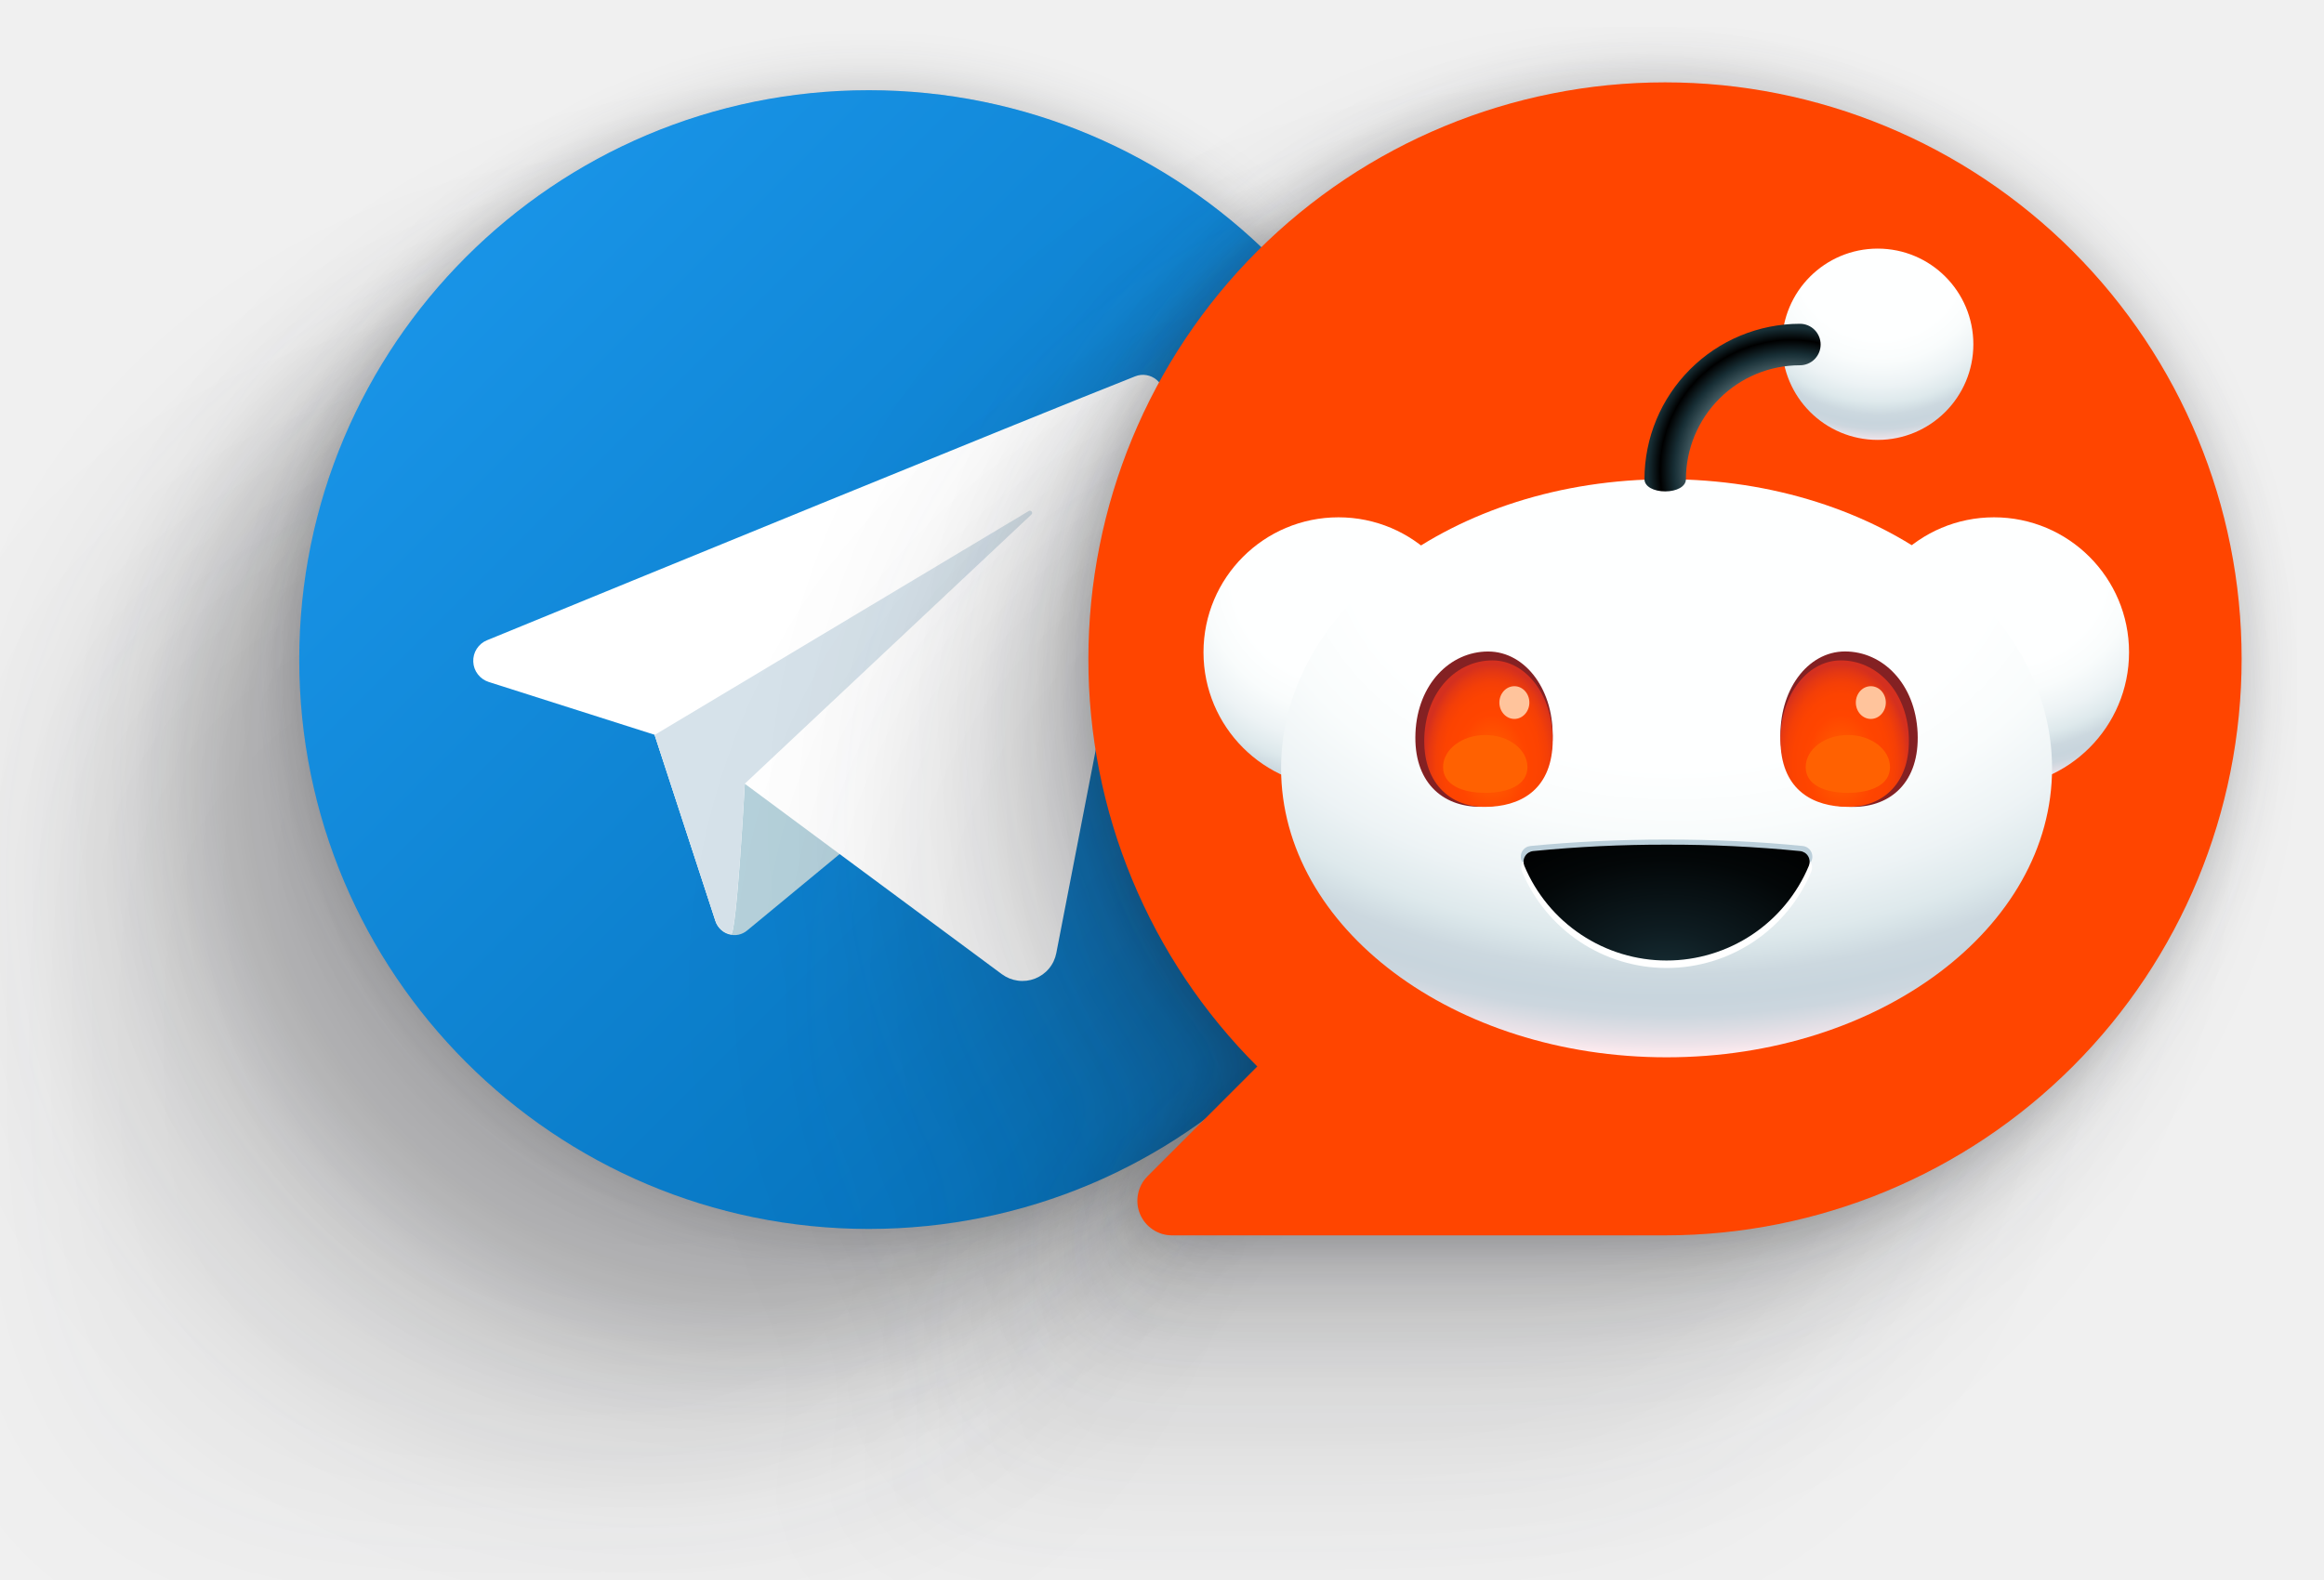
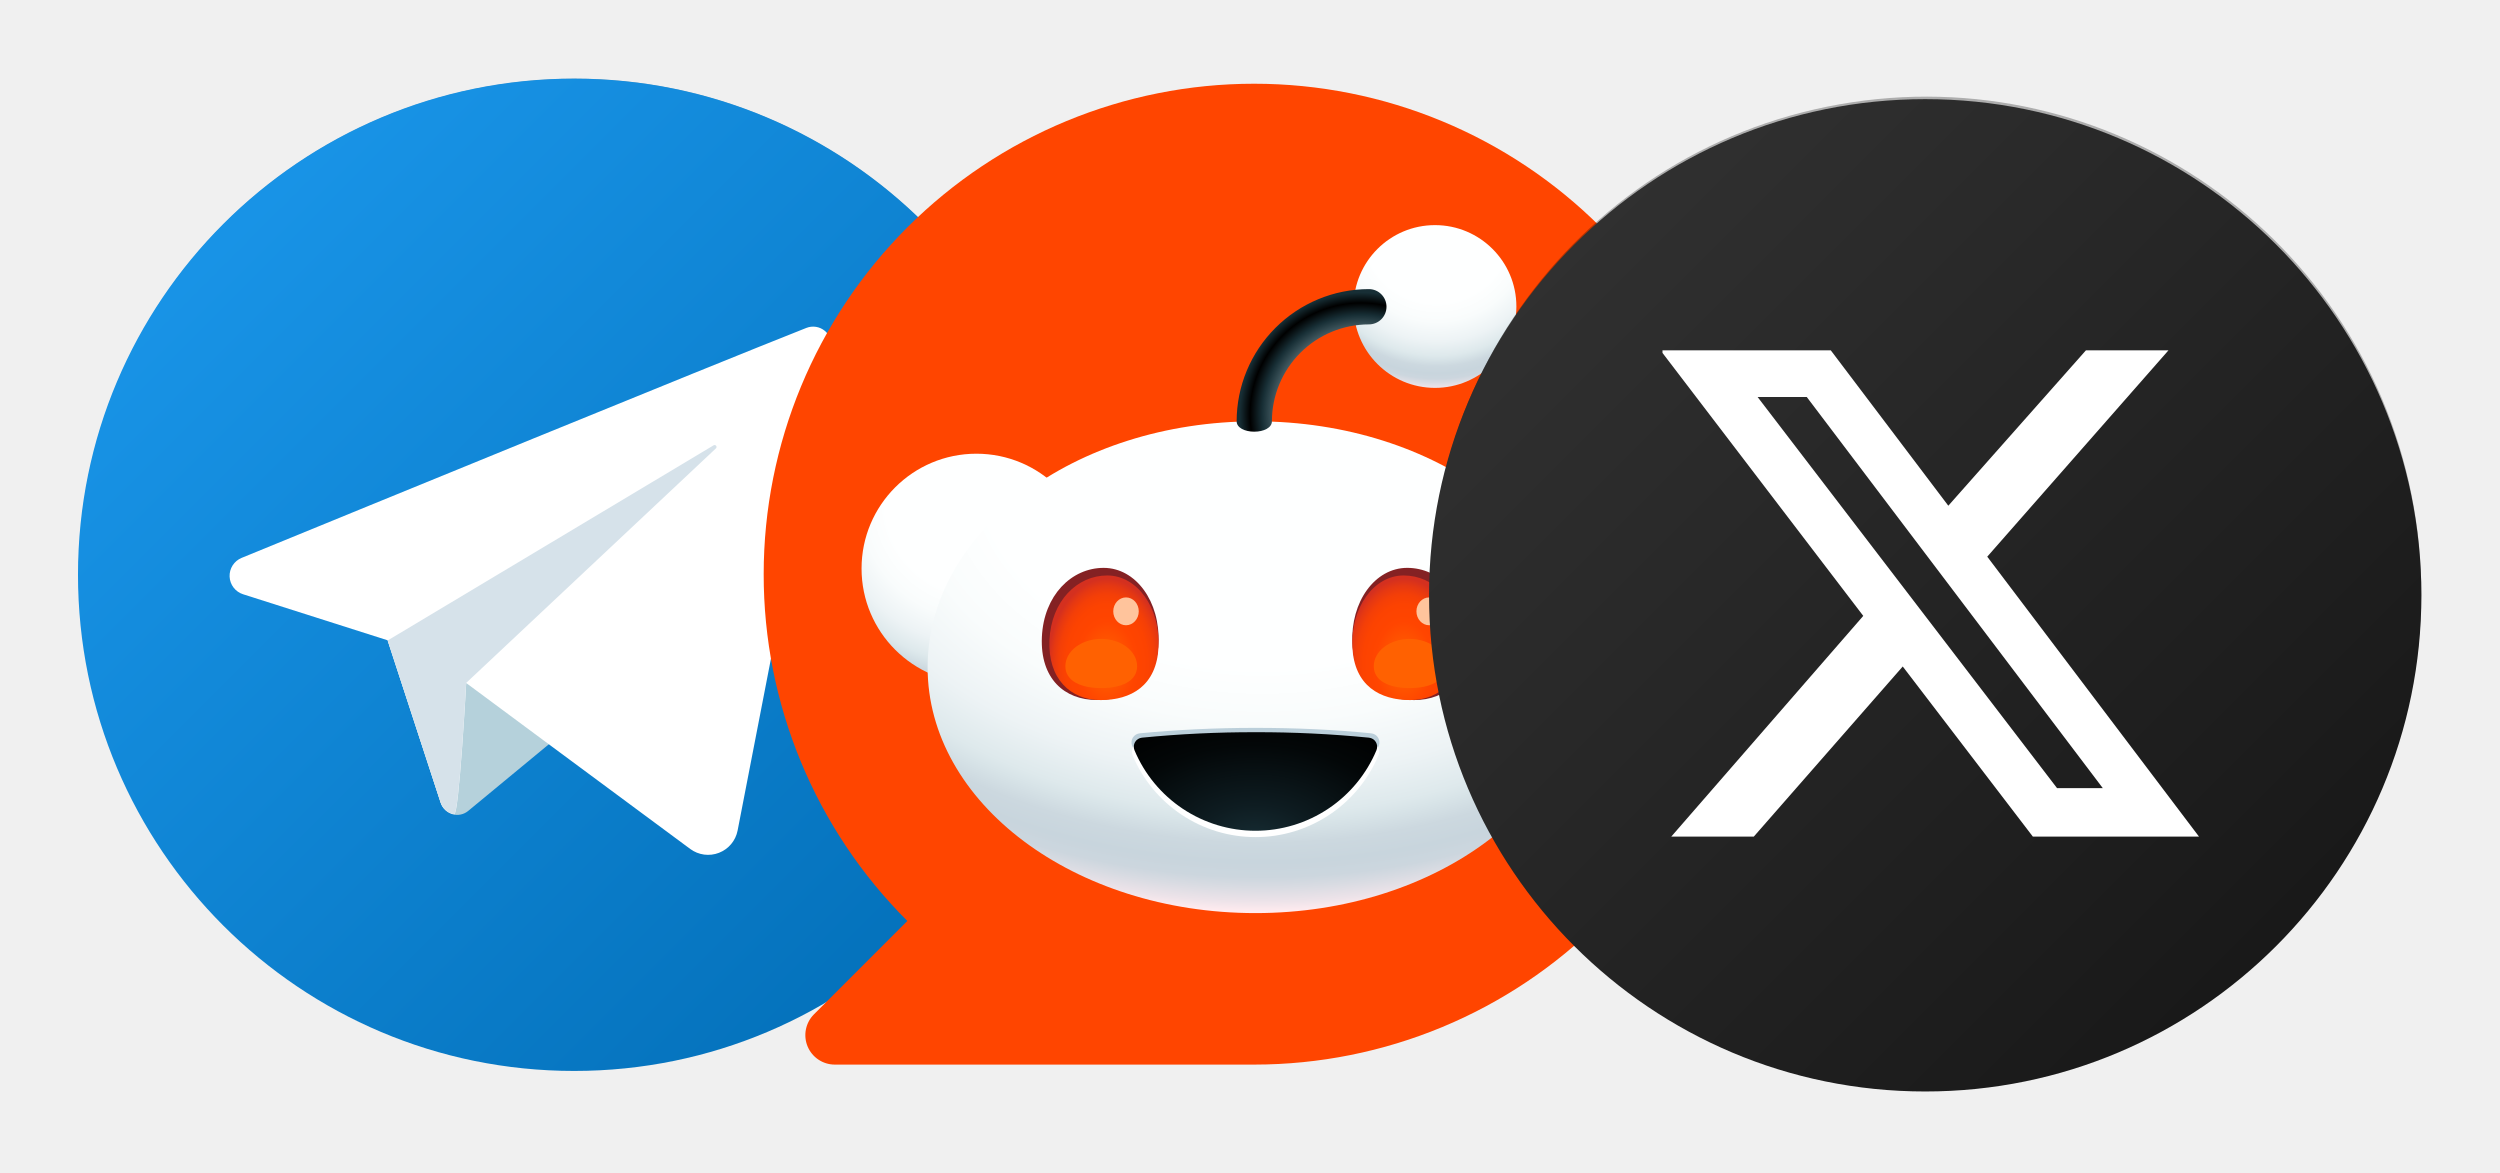
- <svg xmlns="http://www.w3.org/2000/svg" viewBox="4.681 0 42.319 28.776" fill="none">
+ <svg xmlns="http://www.w3.org/2000/svg" width="209" height="98" viewBox="0 0 209 98" fill="none">
+   <g clip-path="url(#clip0_7889_36005)">
+     <g style="mix-blend-mode:multiply">
+       <path d="M55.22 88.78C77.742 84.793 92.767 63.302 88.78 40.78C84.793 18.258 63.302 3.232 40.78 7.22C18.258 11.207 3.232 32.698 7.22 55.22C11.207 77.742 32.698 92.767 55.22 88.78Z" fill="#B8B8B8" />
+     </g>
+     <path d="M48 89.531C70.909 89.531 89.48 70.96 89.48 48.051C89.48 25.142 70.909 6.571 48 6.571C25.091 6.571 6.52 25.142 6.52 48.051C6.52 70.96 25.091 89.531 48 89.531Z" fill="url(#paint0_linear_7889_36005)" />
+     <path d="M32.405 53.545L36.848 67.133C36.921 67.356 37.048 67.558 37.217 67.721C37.386 67.884 37.592 68.003 37.817 68.068C38.043 68.134 38.281 68.143 38.511 68.095C38.741 68.048 38.956 67.945 39.137 67.796L52.395 56.841C52.395 56.841 38.298 51.348 38.298 51.641C38.298 51.934 32.405 53.545 32.405 53.545Z" fill="#B5D1DB" />
+     <path d="M67.411 27.414C58.745 30.842 30.787 42.301 20.195 46.641C19.888 46.768 19.627 46.986 19.448 47.266C19.269 47.546 19.181 47.874 19.195 48.206C19.209 48.538 19.325 48.858 19.526 49.121C19.728 49.385 20.007 49.581 20.323 49.681L32.409 53.53L36.837 67.081C36.919 67.333 37.067 67.557 37.266 67.731C37.466 67.906 37.708 68.022 37.969 68.07C38.375 68.147 38.976 57.101 38.976 57.101C38.976 57.101 51.681 66.524 57.705 70.974C58.046 71.226 58.446 71.388 58.866 71.444C59.287 71.5 59.715 71.448 60.11 71.294C60.505 71.14 60.855 70.889 61.127 70.563C61.398 70.238 61.583 69.849 61.664 69.432L69.48 29.146C69.535 28.875 69.516 28.594 69.424 28.333C69.333 28.072 69.173 27.841 68.961 27.664C68.749 27.486 68.493 27.369 68.22 27.325C67.947 27.281 67.668 27.312 67.411 27.414Z" fill="white" />
+     <path d="M37.965 68.061C38.371 68.138 38.972 57.093 38.972 57.093L59.847 37.488C59.878 37.461 59.898 37.423 59.902 37.383C59.906 37.342 59.895 37.301 59.87 37.269C59.846 37.236 59.809 37.214 59.769 37.207C59.729 37.2 59.688 37.209 59.653 37.231L32.405 53.544L36.833 67.095C36.918 67.342 37.068 67.562 37.267 67.732C37.466 67.903 37.707 68.016 37.965 68.061Z" fill="#D6E2EA" />
+   </g>
+   <path d="M104.844 7C93.97 7 83.541 11.32 75.852 19.009C68.163 26.698 63.844 37.126 63.844 48C63.838 53.385 64.896 58.718 66.957 63.693C69.017 68.668 72.041 73.187 75.853 76.991L68.041 84.803C67.699 85.147 67.467 85.586 67.373 86.062C67.279 86.539 67.329 87.032 67.515 87.481C67.701 87.93 68.015 88.313 68.419 88.583C68.822 88.854 69.297 88.999 69.782 89H104.87C115.74 88.993 126.161 84.67 133.844 76.982C141.528 69.294 145.844 58.869 145.844 48C145.844 37.126 141.524 26.698 133.835 19.009C126.146 11.32 115.718 7 104.844 7Z" fill="#FF4500" />
+   <g clip-path="url(#clip1_7889_36005)">
+     <path d="M128.238 37.93C133.54 37.93 137.839 42.228 137.839 47.531C137.839 52.833 133.54 57.131 128.238 57.131C122.936 57.131 118.638 52.833 118.638 47.531C118.638 42.228 122.936 37.93 128.238 37.93Z" fill="url(#paint1_radial_7889_36005)" />
+     <path d="M81.627 37.93C86.929 37.93 91.227 42.228 91.227 47.531C91.227 52.833 86.929 57.131 81.627 57.131C76.325 57.131 72.026 52.833 72.026 47.531C72.026 42.228 76.325 37.93 81.627 37.93Z" fill="url(#paint2_radial_7889_36005)" />
+     <path d="M104.956 35.223C120.093 35.223 132.365 44.426 132.365 55.779C132.365 67.132 120.093 76.335 104.956 76.335C89.819 76.335 77.548 67.132 77.548 55.779C77.548 44.426 89.819 35.223 104.956 35.223Z" fill="url(#paint3_radial_7889_36005)" />
+     <path d="M96.846 53.78C96.694 57.262 94.381 58.52 91.689 58.52C88.996 58.52 86.948 56.743 87.101 53.26C87.253 49.778 89.572 47.474 92.264 47.474C94.956 47.474 97.013 50.297 96.846 53.78Z" fill="#842123" />
+     <path d="M122.805 53.26C122.957 56.743 120.914 58.526 118.223 58.526C115.533 58.526 113.221 57.262 113.06 53.78C112.898 50.297 114.951 47.473 117.641 47.473C120.332 47.473 122.643 49.776 122.805 53.259V53.26Z" fill="#842123" />
+     <path d="M96.854 54.084C96.702 57.344 94.541 58.526 92.023 58.526C89.504 58.526 87.584 56.755 87.735 53.501C87.886 50.247 90.048 48.109 92.566 48.109C95.085 48.109 97.005 50.829 96.854 54.089V54.084Z" fill="url(#paint4_radial_7889_36005)" />
+     <path d="M113.058 54.084C113.21 57.344 115.371 58.526 117.89 58.526C120.408 58.526 122.328 56.755 122.177 53.501C122.027 50.247 119.865 48.109 117.346 48.109C114.827 48.109 112.907 50.829 113.058 54.089V54.084Z" fill="url(#paint5_radial_7889_36005)" />
+     <path d="M94.134 49.944C94.723 49.944 95.2 50.465 95.2 51.107C95.2 51.75 94.723 52.271 94.134 52.271C93.546 52.271 93.068 51.75 93.068 51.107C93.068 50.465 93.546 49.944 94.134 49.944Z" fill="#FFC49C" />
+     <path d="M119.479 49.944C120.068 49.944 120.545 50.465 120.545 51.107C120.545 51.75 120.068 52.271 119.479 52.271C118.89 52.271 118.413 51.75 118.413 51.107C118.413 50.465 118.89 49.944 119.479 49.944Z" fill="#FFC49C" />
+     <path d="M104.956 60.849C101.557 60.849 98.3 61.014 95.289 61.306C95.17 61.316 95.055 61.354 94.954 61.417C94.852 61.48 94.767 61.565 94.704 61.667C94.642 61.768 94.604 61.883 94.594 62.002C94.585 62.121 94.603 62.24 94.647 62.351C95.527 64.353 96.969 66.055 98.8 67.251C100.631 68.446 102.77 69.083 104.956 69.083C107.142 69.083 109.282 68.446 111.112 67.251C112.943 66.055 114.386 64.353 115.265 62.351C115.31 62.24 115.328 62.121 115.318 62.002C115.308 61.883 115.27 61.768 115.208 61.667C115.146 61.565 115.06 61.48 114.959 61.417C114.857 61.354 114.742 61.316 114.624 61.306C111.612 61.002 108.355 60.849 104.956 60.849Z" fill="#BBCFDA" />
+     <path d="M104.956 61.605C101.739 61.6 98.524 61.757 95.323 62.075C95.203 62.087 95.087 62.126 94.984 62.191C94.882 62.255 94.796 62.343 94.734 62.447C94.672 62.55 94.635 62.667 94.626 62.788C94.617 62.908 94.637 63.029 94.684 63.141C95.531 65.168 96.96 66.898 98.788 68.115C100.617 69.333 102.765 69.982 104.962 69.982C107.159 69.982 109.306 69.333 111.135 68.115C112.964 66.898 114.392 65.168 115.24 63.141C115.286 63.029 115.306 62.908 115.297 62.788C115.288 62.667 115.251 62.551 115.188 62.447C115.126 62.343 115.041 62.256 114.939 62.191C114.836 62.127 114.721 62.087 114.6 62.075C111.398 61.757 108.181 61.6 104.963 61.605H104.956Z" fill="white" />
+     <path d="M104.956 61.212C101.788 61.206 98.622 61.358 95.469 61.669C95.352 61.681 95.238 61.72 95.138 61.783C95.038 61.846 94.954 61.932 94.893 62.034C94.832 62.135 94.796 62.249 94.787 62.367C94.777 62.485 94.796 62.604 94.84 62.713C95.674 64.709 97.079 66.414 98.879 67.613C100.679 68.812 102.794 69.452 104.957 69.452C107.12 69.452 109.235 68.812 111.035 67.613C112.835 66.414 114.24 64.709 115.074 62.713C115.118 62.604 115.137 62.485 115.128 62.367C115.119 62.249 115.082 62.135 115.021 62.034C114.96 61.932 114.876 61.846 114.776 61.783C114.676 61.72 114.563 61.681 114.445 61.669C111.292 61.358 108.125 61.205 104.957 61.212H104.956Z" fill="url(#paint6_radial_7889_36005)" />
+     <path d="M119.966 18.82C123.724 18.82 126.77 21.866 126.77 25.624C126.77 29.381 123.724 32.427 119.966 32.427C116.209 32.427 113.163 29.381 113.163 25.624C113.163 21.866 116.209 18.82 119.966 18.82Z" fill="url(#paint7_radial_7889_36005)" />
+     <path d="M104.858 36.089C104.044 36.089 103.383 35.748 103.383 35.223C103.386 32.292 104.552 29.483 106.624 27.41C108.696 25.338 111.505 24.173 114.436 24.169C114.827 24.169 115.203 24.325 115.479 24.602C115.756 24.878 115.911 25.254 115.911 25.645C115.911 26.036 115.756 26.412 115.479 26.688C115.203 26.965 114.827 27.12 114.436 27.12C112.288 27.123 110.228 27.977 108.709 29.496C107.19 31.015 106.335 33.075 106.332 35.223C106.332 35.748 105.671 36.089 104.857 36.089H104.858Z" fill="url(#paint8_radial_7889_36005)" />
+     <path d="M95.063 55.697C95.063 56.958 93.721 57.524 92.065 57.524C90.408 57.524 89.066 56.958 89.066 55.697C89.066 54.436 90.408 53.413 92.065 53.413C93.721 53.413 95.063 54.436 95.063 55.697Z" fill="#FF6101" />
+     <path d="M120.844 55.697C120.844 56.958 119.503 57.524 117.846 57.524C116.189 57.524 114.848 56.958 114.848 55.697C114.848 54.436 116.189 53.413 117.846 53.413C119.503 53.413 120.844 54.436 120.844 55.697Z" fill="#FF6101" />
+   </g>
+   <g style="mix-blend-mode:multiply">
+     <path d="M168.22 90.28C190.742 86.292 205.768 64.802 201.78 42.28C197.793 19.758 176.302 4.732 153.78 8.72C131.258 12.707 116.232 34.197 120.22 56.72C124.207 79.242 145.698 94.267 168.22 90.28Z" fill="#B8B8B8" />
+   </g>
+   <path d="M160.948 91.248C183.857 91.248 202.428 72.677 202.428 49.768C202.428 26.859 183.857 8.288 160.948 8.288C138.039 8.288 119.468 26.859 119.468 49.768C119.468 72.677 138.039 91.248 160.948 91.248Z" fill="url(#paint9_linear_7889_36005)" />
+   <g clip-path="url(#clip2_7889_36005)">
+     <path d="M174.384 29.288L181.284 29.288L166.134 46.538L183.834 69.938L169.944 69.938L159.069 55.718L146.619 69.938L139.719 69.938L155.769 51.488L138.819 29.288L153.054 29.288L162.879 42.278L174.384 29.288ZM171.969 65.888L175.794 65.888L151.044 33.188L146.934 33.188L171.969 65.888Z" fill="white" />
+   </g>
  <defs>
-     <filter id="filter0_dddd_7186_22690" x="0.13" y="0.643" width="31.74" height="32.74" filterUnits="userSpaceOnUse" color-interpolation-filters="sRGB">
-       <feFlood flood-opacity="0" result="BackgroundImageFix" />
-       <feColorMatrix in="SourceAlpha" type="matrix" values="0 0 0 0 0 0 0 0 0 0 0 0 0 0 0 0 0 0 127 0" result="hardAlpha" />
-       <feOffset />
-       <feGaussianBlur stdDeviation="0.5" />
-       <feColorMatrix type="matrix" values="0 0 0 0 0.102 0 0 0 0 0.106 0 0 0 0 0.125 0 0 0 0.24 0" />
-       <feBlend mode="normal" in2="BackgroundImageFix" result="effect1_dropShadow_7186_22690" />
-       <feColorMatrix in="SourceAlpha" type="matrix" values="0 0 0 0 0 0 0 0 0 0 0 0 0 0 0 0 0 0 127 0" result="hardAlpha" />
-       <feOffset dx="-2" dy="2" />
-       <feGaussianBlur stdDeviation="1" />
-       <feColorMatrix type="matrix" values="0 0 0 0 0.102 0 0 0 0 0.106 0 0 0 0 0.125 0 0 0 0.2 0" />
-       <feBlend mode="normal" in2="effect1_dropShadow_7186_22690" result="effect2_dropShadow_7186_22690" />
-       <feColorMatrix in="SourceAlpha" type="matrix" values="0 0 0 0 0 0 0 0 0 0 0 0 0 0 0 0 0 0 127 0" result="hardAlpha" />
-       <feOffset dx="-4" dy="4" />
-       <feGaussianBlur stdDeviation="1.5" />
-       <feColorMatrix type="matrix" values="0 0 0 0 0.102 0 0 0 0 0.106 0 0 0 0 0.125 0 0 0 0.12 0" />
-       <feBlend mode="normal" in2="effect2_dropShadow_7186_22690" result="effect3_dropShadow_7186_22690" />
-       <feColorMatrix in="SourceAlpha" type="matrix" values="0 0 0 0 0 0 0 0 0 0 0 0 0 0 0 0 0 0 127 0" result="hardAlpha" />
-       <feOffset dx="-6" dy="7" />
-       <feGaussianBlur stdDeviation="2" />
-       <feColorMatrix type="matrix" values="0 0 0 0 0.102 0 0 0 0 0.106 0 0 0 0 0.125 0 0 0 0.04 0" />
-       <feBlend mode="normal" in2="effect3_dropShadow_7186_22690" result="effect4_dropShadow_7186_22690" />
-       <feBlend mode="normal" in="SourceGraphic" in2="effect4_dropShadow_7186_22690" result="shape" />
-     </filter>
-     <linearGradient id="paint0_linear_7186_22690" x1="31" y1="22.282" x2="10" y2="1.282" gradientUnits="userSpaceOnUse">
+     <linearGradient id="paint0_linear_7889_36005" x1="90" y1="89.128" x2="6" y2="5.128" gradientUnits="userSpaceOnUse">
      <stop stop-color="#006BB3" />
      <stop offset="1" stop-color="#1D9BF0" />
    </linearGradient>
-     <filter id="filter1_dddd_7186_22690" x="16.5" y="0.5" width="30" height="31" filterUnits="userSpaceOnUse" color-interpolation-filters="sRGB">
-       <feFlood flood-opacity="0" result="BackgroundImageFix" />
-       <feColorMatrix in="SourceAlpha" type="matrix" values="0 0 0 0 0 0 0 0 0 0 0 0 0 0 0 0 0 0 127 0" result="hardAlpha" />
-       <feOffset />
-       <feGaussianBlur stdDeviation="0.5" />
-       <feColorMatrix type="matrix" values="0 0 0 0 0.102 0 0 0 0 0.106 0 0 0 0 0.125 0 0 0 0.24 0" />
-       <feBlend mode="normal" in2="BackgroundImageFix" result="effect1_dropShadow_7186_22690" />
-       <feColorMatrix in="SourceAlpha" type="matrix" values="0 0 0 0 0 0 0 0 0 0 0 0 0 0 0 0 0 0 127 0" result="hardAlpha" />
-       <feOffset dx="-1" dy="1" />
-       <feGaussianBlur stdDeviation="1" />
-       <feColorMatrix type="matrix" values="0 0 0 0 0.102 0 0 0 0 0.106 0 0 0 0 0.125 0 0 0 0.2 0" />
-       <feBlend mode="normal" in2="effect1_dropShadow_7186_22690" result="effect2_dropShadow_7186_22690" />
-       <feColorMatrix in="SourceAlpha" type="matrix" values="0 0 0 0 0 0 0 0 0 0 0 0 0 0 0 0 0 0 127 0" result="hardAlpha" />
-       <feOffset dx="-3" dy="3" />
-       <feGaussianBlur stdDeviation="1.5" />
-       <feColorMatrix type="matrix" values="0 0 0 0 0.102 0 0 0 0 0.106 0 0 0 0 0.125 0 0 0 0.12 0" />
-       <feBlend mode="normal" in2="effect2_dropShadow_7186_22690" result="effect3_dropShadow_7186_22690" />
-       <feColorMatrix in="SourceAlpha" type="matrix" values="0 0 0 0 0 0 0 0 0 0 0 0 0 0 0 0 0 0 127 0" result="hardAlpha" />
-       <feOffset dx="-5" dy="6" />
-       <feGaussianBlur stdDeviation="1.5" />
-       <feColorMatrix type="matrix" values="0 0 0 0 0.102 0 0 0 0 0.106 0 0 0 0 0.125 0 0 0 0.04 0" />
-       <feBlend mode="normal" in2="effect3_dropShadow_7186_22690" result="effect4_dropShadow_7186_22690" />
-       <feBlend mode="normal" in="SourceGraphic" in2="effect4_dropShadow_7186_22690" result="shape" />
-     </filter>
-     <clipPath id="clip0_7186_22690">
-       <rect width="16.854" height="14.729" fill="white" transform="matrix(1 0 0 -1 26.5955 19.2568)" />
-     </clipPath>
-     <radialGradient id="paint1_radial_7186_22690" cx="0" cy="0" r="1" gradientUnits="userSpaceOnUse" gradientTransform="translate(41.043 10.4164) scale(4.97 4.3239)">
+     <radialGradient id="paint1_radial_7889_36005" cx="0" cy="0" r="1" gradientUnits="userSpaceOnUse" gradientTransform="translate(128.441 41.8149) scale(19.4066 16.8838)">
      <stop stop-color="#FEFFFF" />
      <stop offset="0.4" stop-color="#FEFFFF" />
      <stop offset="0.51" stop-color="#F9FCFC" />
      <stop offset="0.62" stop-color="#EDF3F5" />
      <stop offset="0.7" stop-color="#DEE9EC" />
      <stop offset="0.72" stop-color="#D8E4E8" />
      <stop offset="0.76" stop-color="#CCD8DF" />
      <stop offset="0.8" stop-color="#C8D5DD" />
      <stop offset="0.83" stop-color="#CCD6DE" />
      <stop offset="0.85" stop-color="#D8DBE2" />
      <stop offset="0.88" stop-color="#EDE3E9" />
      <stop offset="0.9" stop-color="#FFEBEF" />
    </radialGradient>
-     <radialGradient id="paint2_radial_7186_22690" cx="0" cy="0" r="1" gradientUnits="userSpaceOnUse" gradientTransform="translate(29.106 10.4389) scale(4.96999)">
+     <radialGradient id="paint2_radial_7889_36005" cx="0" cy="0" r="1" gradientUnits="userSpaceOnUse" gradientTransform="translate(81.8294 41.9027) scale(19.4066 19.4066)">
      <stop stop-color="#FEFFFF" />
      <stop offset="0.4" stop-color="#FEFFFF" />
      <stop offset="0.51" stop-color="#F9FCFC" />
      <stop offset="0.62" stop-color="#EDF3F5" />
      <stop offset="0.7" stop-color="#DEE9EC" />
      <stop offset="0.72" stop-color="#D8E4E8" />
      <stop offset="0.76" stop-color="#CCD8DF" />
      <stop offset="0.8" stop-color="#C8D5DD" />
      <stop offset="0.83" stop-color="#CCD6DE" />
      <stop offset="0.85" stop-color="#D8DBE2" />
      <stop offset="0.88" stop-color="#EDE3E9" />
      <stop offset="0.9" stop-color="#FFEBEF" />
    </radialGradient>
-     <radialGradient id="paint3_radial_7186_22690" cx="0" cy="0" r="1" gradientUnits="userSpaceOnUse" gradientTransform="translate(35.18 9.78819) scale(14.9915 10.494)">
+     <radialGradient id="paint3_radial_7889_36005" cx="0" cy="0" r="1" gradientUnits="userSpaceOnUse" gradientTransform="translate(105.547 39.3624) scale(58.5382 40.9767)">
      <stop stop-color="#FEFFFF" />
      <stop offset="0.4" stop-color="#FEFFFF" />
      <stop offset="0.51" stop-color="#F9FCFC" />
      <stop offset="0.62" stop-color="#EDF3F5" />
      <stop offset="0.7" stop-color="#DEE9EC" />
      <stop offset="0.72" stop-color="#D8E4E8" />
      <stop offset="0.76" stop-color="#CCD8DF" />
      <stop offset="0.8" stop-color="#C8D5DD" />
      <stop offset="0.83" stop-color="#CCD6DE" />
      <stop offset="0.85" stop-color="#D8DBE2" />
      <stop offset="0.88" stop-color="#EDE3E9" />
      <stop offset="0.9" stop-color="#FFEBEF" />
    </radialGradient>
-     <radialGradient id="paint4_radial_7186_22690" cx="0" cy="0" r="1" gradientUnits="userSpaceOnUse" gradientTransform="translate(31.8483 13.9277) scale(1.25254 1.82871)">
+     <radialGradient id="paint4_radial_7889_36005" cx="0" cy="0" r="1" gradientUnits="userSpaceOnUse" gradientTransform="translate(92.5374 55.5265) scale(4.89087 7.14067)">
      <stop stop-color="#FF6600" />
      <stop offset="0.5" stop-color="#FF4500" />
      <stop offset="0.7" stop-color="#FC4301" />
      <stop offset="0.82" stop-color="#F43F07" />
      <stop offset="0.92" stop-color="#E53812" />
      <stop offset="1" stop-color="#D4301F" />
    </radialGradient>
-     <radialGradient id="paint5_radial_7186_22690" cx="0" cy="0" r="1" gradientUnits="userSpaceOnUse" gradientTransform="translate(38.2092 13.9277) rotate(180) scale(1.25254 1.82871)">
+     <radialGradient id="paint5_radial_7889_36005" cx="0" cy="0" r="1" gradientUnits="userSpaceOnUse" gradientTransform="translate(117.375 55.5265) rotate(180) scale(4.89087 7.14067)">
      <stop stop-color="#FF6600" />
      <stop offset="0.5" stop-color="#FF4500" />
      <stop offset="0.7" stop-color="#FC4301" />
      <stop offset="0.82" stop-color="#F43F07" />
      <stop offset="0.92" stop-color="#E53812" />
      <stop offset="1" stop-color="#D4301F" />
    </radialGradient>
-     <radialGradient id="paint6_radial_7186_22690" cx="0" cy="0" r="1" gradientUnits="userSpaceOnUse" gradientTransform="translate(35.0158 17.7788) scale(4.41665 2.91499)">
+     <radialGradient id="paint6_radial_7889_36005" cx="0" cy="0" r="1" gradientUnits="userSpaceOnUse" gradientTransform="translate(104.905 70.5638) scale(17.2459 11.3823)">
      <stop stop-color="#172E35" />
      <stop offset="0.29" stop-color="#0E1C21" />
      <stop offset="0.73" stop-color="#030708" />
      <stop offset="1" />
    </radialGradient>
-     <radialGradient id="paint7_radial_7186_22690" cx="0" cy="0" r="1" gradientUnits="userSpaceOnUse" gradientTransform="translate(38.9108 4.66235) scale(3.87695 3.79941)">
+     <radialGradient id="paint7_radial_7889_36005" cx="0" cy="0" r="1" gradientUnits="userSpaceOnUse" gradientTransform="translate(120.114 19.3466) scale(15.1385 14.8358)">
      <stop stop-color="#FEFFFF" />
      <stop offset="0.4" stop-color="#FEFFFF" />
      <stop offset="0.51" stop-color="#F9FCFC" />
      <stop offset="0.62" stop-color="#EDF3F5" />
      <stop offset="0.7" stop-color="#DEE9EC" />
      <stop offset="0.72" stop-color="#D8E4E8" />
      <stop offset="0.76" stop-color="#CCD8DF" />
      <stop offset="0.8" stop-color="#C8D5DD" />
      <stop offset="0.83" stop-color="#CCD6DE" />
      <stop offset="0.85" stop-color="#D8DBE2" />
      <stop offset="0.88" stop-color="#EDE3E9" />
      <stop offset="0.9" stop-color="#FFEBEF" />
    </radialGradient>
-     <radialGradient id="paint8_radial_7186_22690" cx="0" cy="0" r="1" gradientUnits="userSpaceOnUse" gradientTransform="translate(37.295 8.57574) scale(3.17776)">
+     <radialGradient id="paint8_radial_7889_36005" cx="0" cy="0" r="1" gradientUnits="userSpaceOnUse" gradientTransform="translate(113.806 34.6289) scale(12.4084 12.4084)">
      <stop offset="0.48" stop-color="#7A9299" />
      <stop offset="0.67" stop-color="#172E35" />
      <stop offset="0.75" />
      <stop offset="0.82" stop-color="#172E35" />
    </radialGradient>
+     <linearGradient id="paint9_linear_7889_36005" x1="202.948" y1="90.845" x2="118.948" y2="6.845" gradientUnits="userSpaceOnUse">
+       <stop stop-color="#141414" />
+       <stop offset="1" stop-color="#353535" />
+     </linearGradient>
+     <clipPath id="clip0_7889_36005">
+       <rect width="96" height="96" fill="white" />
+     </clipPath>
+     <clipPath id="clip1_7889_36005">
+       <rect width="65.812" height="57.515" fill="white" transform="matrix(1 0 0 -1 72.0264 76.3352)" />
+     </clipPath>
+     <clipPath id="clip2_7889_36005">
+       <rect width="45" height="40.65" fill="white" transform="translate(138.984 29.2878)" />
+     </clipPath>
  </defs>
-   <g filter="url(#filter0_dddd_7186_22690)" transform="matrix(1, 0, 0, 1, 0, -4.440892098500626e-16)">
-     <g style="mix-blend-mode:multiply">
-       <path d="M22.305 22.195C27.936 21.198 31.692 15.825 30.695 10.195C29.698 4.564 24.326 0.808 18.695 1.805C13.065 2.802 9.308 8.174 10.305 13.805C11.302 19.435 16.674 23.192 22.305 22.195Z" fill="#B8B8B8" />
-     </g>
-     <path d="M20.5 22.383C26.227 22.383 30.87 17.74 30.87 12.013C30.87 6.285 26.227 1.643 20.5 1.643C14.773 1.643 10.13 6.285 10.13 12.013C10.13 17.74 14.773 22.383 20.5 22.383Z" fill="url(#paint0_linear_7186_22690)" />
-     <path d="M16.601 13.386L17.712 16.783C17.73 16.839 17.762 16.889 17.804 16.93C17.846 16.971 17.898 17.001 17.954 17.017C18.011 17.033 18.07 17.036 18.128 17.024C18.185 17.012 18.239 16.986 18.284 16.949L21.599 14.21C21.599 14.21 18.075 12.837 18.075 12.91C18.075 12.983 16.601 13.386 16.601 13.386Z" fill="#B5D1DB" />
-     <path d="M25.353 6.854C23.186 7.711 16.197 10.576 13.549 11.661C13.472 11.692 13.407 11.747 13.362 11.817C13.317 11.887 13.295 11.969 13.299 12.052C13.302 12.135 13.331 12.215 13.382 12.281C13.432 12.347 13.502 12.395 13.581 12.421L16.602 13.383L17.709 16.77C17.73 16.833 17.767 16.89 17.817 16.933C17.866 16.977 17.927 17.006 17.992 17.018C18.094 17.037 18.244 14.275 18.244 14.275C18.244 14.275 21.42 16.631 22.926 17.744C23.012 17.807 23.111 17.847 23.217 17.861C23.322 17.875 23.429 17.862 23.527 17.824C23.626 17.785 23.714 17.723 23.782 17.641C23.85 17.56 23.896 17.462 23.916 17.358L25.87 7.287C25.884 7.219 25.879 7.149 25.856 7.084C25.833 7.018 25.793 6.96 25.74 6.916C25.687 6.872 25.623 6.843 25.555 6.832C25.487 6.821 25.417 6.828 25.353 6.854Z" fill="white" />
-     <path d="M17.991 17.016C18.093 17.035 18.243 14.274 18.243 14.274L23.462 9.372C23.47 9.366 23.474 9.356 23.476 9.346C23.477 9.336 23.474 9.326 23.468 9.318C23.461 9.31 23.452 9.304 23.442 9.302C23.432 9.301 23.422 9.303 23.413 9.308L16.601 13.386L17.708 16.774C17.73 16.836 17.767 16.891 17.817 16.934C17.866 16.976 17.927 17.005 17.991 17.016Z" fill="#D6E2EA" />
-   </g>
-   <g filter="url(#filter1_dddd_7186_22690)" transform="matrix(1, 0, 0, 1, 0, -4.440892098500626e-16)">
-     <path d="M35 1.5C32.215 1.5 29.544 2.606 27.575 4.575C25.606 6.545 24.5 9.215 24.5 12C24.498 13.379 24.769 14.745 25.297 16.019C25.825 17.293 26.599 18.45 27.576 19.424L25.575 21.425C25.487 21.513 25.428 21.626 25.404 21.748C25.38 21.87 25.392 21.996 25.44 22.111C25.488 22.226 25.568 22.324 25.672 22.393C25.775 22.462 25.896 22.5 26.021 22.5H35.007C37.79 22.498 40.459 21.391 42.427 19.422C44.395 17.453 45.5 14.784 45.5 12C45.5 9.215 44.394 6.545 42.425 4.575C40.456 2.606 37.785 1.5 35 1.5Z" fill="#FF4500" />
-     <g clip-path="url(#clip0_7186_22690)">
-       <path d="M40.991 9.422C42.349 9.422 43.45 10.522 43.45 11.88C43.45 13.238 42.349 14.339 40.991 14.339C39.633 14.339 38.532 13.238 38.532 11.88C38.532 10.522 39.633 9.422 40.991 9.422Z" fill="url(#paint1_radial_7186_22690)" />
-       <path d="M29.054 9.422C30.412 9.422 31.513 10.522 31.513 11.88C31.513 13.238 30.412 14.339 29.054 14.339C27.696 14.339 26.596 13.238 26.596 11.88C26.596 10.522 27.696 9.422 29.054 9.422Z" fill="url(#paint2_radial_7186_22690)" />
-       <path d="M35.029 8.728C38.905 8.728 42.048 11.085 42.048 13.992C42.048 16.9 38.905 19.257 35.029 19.257C31.152 19.257 28.009 16.9 28.009 13.992C28.009 11.085 31.152 8.728 35.029 8.728Z" fill="url(#paint3_radial_7186_22690)" />
-       <path d="M32.952 13.48C32.913 14.372 32.321 14.694 31.631 14.694C30.942 14.694 30.417 14.239 30.456 13.347C30.495 12.456 31.089 11.866 31.779 11.866C32.468 11.866 32.995 12.589 32.952 13.48Z" fill="#842123" />
-       <path d="M39.6 13.347C39.639 14.239 39.115 14.696 38.426 14.696C37.737 14.696 37.145 14.372 37.104 13.48C37.063 12.588 37.588 11.865 38.278 11.865C38.967 11.865 39.559 12.455 39.6 13.347V13.347Z" fill="#842123" />
-       <path d="M32.954 13.558C32.915 14.393 32.361 14.696 31.716 14.696C31.072 14.696 30.58 14.242 30.618 13.409C30.657 12.576 31.211 12.028 31.856 12.028C32.501 12.028 32.992 12.725 32.954 13.559V13.558Z" fill="url(#paint4_radial_7186_22690)" />
-       <path d="M37.104 13.558C37.143 14.393 37.696 14.696 38.341 14.696C38.986 14.696 39.478 14.242 39.439 13.409C39.401 12.576 38.847 12.028 38.202 12.028C37.557 12.028 37.065 12.725 37.104 13.559V13.558Z" fill="url(#paint5_radial_7186_22690)" />
-       <path d="M32.257 12.498C32.408 12.498 32.53 12.631 32.53 12.796C32.53 12.96 32.408 13.094 32.257 13.094C32.107 13.094 31.984 12.96 31.984 12.796C31.984 12.631 32.107 12.498 32.257 12.498Z" fill="#FFC49C" />
-       <path d="M38.748 12.498C38.899 12.498 39.021 12.631 39.021 12.796C39.021 12.96 38.899 13.094 38.748 13.094C38.597 13.094 38.475 12.96 38.475 12.796C38.475 12.631 38.597 12.498 38.748 12.498Z" fill="#FFC49C" />
-       <path d="M35.029 15.291C34.158 15.291 33.324 15.333 32.553 15.408C32.522 15.411 32.493 15.42 32.467 15.436C32.441 15.452 32.419 15.474 32.403 15.5C32.387 15.526 32.377 15.556 32.375 15.586C32.372 15.617 32.377 15.647 32.389 15.675C32.614 16.188 32.983 16.624 33.452 16.93C33.921 17.236 34.469 17.399 35.029 17.399C35.589 17.399 36.136 17.236 36.605 16.93C37.074 16.624 37.443 16.188 37.669 15.675C37.68 15.647 37.685 15.617 37.682 15.586C37.68 15.556 37.67 15.526 37.654 15.5C37.638 15.474 37.616 15.452 37.59 15.436C37.564 15.42 37.535 15.411 37.504 15.408C36.733 15.33 35.899 15.291 35.029 15.291Z" fill="#BBCFDA" />
-       <path d="M35.029 15.484C34.205 15.483 33.382 15.524 32.562 15.605C32.531 15.608 32.501 15.618 32.475 15.634C32.449 15.651 32.427 15.674 32.411 15.7C32.395 15.727 32.386 15.757 32.383 15.787C32.381 15.818 32.386 15.849 32.398 15.878C32.615 16.397 32.981 16.84 33.449 17.152C33.918 17.464 34.468 17.63 35.03 17.63C35.593 17.63 36.143 17.464 36.611 17.152C37.08 16.84 37.445 16.397 37.663 15.878C37.674 15.849 37.679 15.818 37.677 15.787C37.675 15.757 37.665 15.727 37.649 15.7C37.633 15.674 37.611 15.651 37.585 15.635C37.559 15.618 37.529 15.608 37.499 15.605C36.679 15.523 35.855 15.483 35.031 15.484H35.029Z" fill="white" />
-       <path d="M35.029 15.384C34.217 15.382 33.407 15.421 32.599 15.501C32.569 15.504 32.54 15.514 32.514 15.53C32.489 15.546 32.467 15.568 32.452 15.594C32.436 15.62 32.427 15.649 32.424 15.68C32.422 15.71 32.427 15.74 32.438 15.768C32.652 16.279 33.011 16.716 33.473 17.023C33.934 17.33 34.475 17.494 35.029 17.494C35.583 17.494 36.125 17.33 36.586 17.023C37.047 16.716 37.407 16.279 37.62 15.768C37.631 15.74 37.636 15.71 37.634 15.68C37.631 15.649 37.622 15.62 37.606 15.594C37.591 15.568 37.569 15.546 37.544 15.53C37.518 15.514 37.489 15.504 37.459 15.501C36.651 15.421 35.84 15.382 35.029 15.384H35.029Z" fill="url(#paint6_radial_7186_22690)" />
-       <path d="M38.873 4.528C39.835 4.528 40.615 5.308 40.615 6.27C40.615 7.232 39.835 8.012 38.873 8.012C37.911 8.012 37.131 7.232 37.131 6.27C37.131 5.308 37.911 4.528 38.873 4.528Z" fill="url(#paint7_radial_7186_22690)" />
-       <path d="M35.004 8.95C34.795 8.95 34.626 8.862 34.626 8.728C34.627 7.977 34.925 7.258 35.456 6.727C35.986 6.196 36.706 5.898 37.456 5.897C37.557 5.897 37.653 5.937 37.724 6.008C37.794 6.079 37.834 6.175 37.834 6.275C37.834 6.375 37.794 6.471 37.724 6.542C37.653 6.613 37.557 6.653 37.456 6.653C36.906 6.653 36.379 6.872 35.99 7.261C35.601 7.65 35.382 8.178 35.381 8.728C35.381 8.862 35.212 8.95 35.003 8.95H35.004Z" fill="url(#paint8_radial_7186_22690)" />
-       <path d="M32.495 13.972C32.495 14.294 32.152 14.44 31.727 14.44C31.303 14.44 30.959 14.294 30.959 13.972C30.959 13.649 31.303 13.387 31.727 13.387C32.152 13.387 32.495 13.649 32.495 13.972Z" fill="#FF6101" />
-       <path d="M39.097 13.972C39.097 14.294 38.754 14.44 38.33 14.44C37.905 14.44 37.562 14.294 37.562 13.972C37.562 13.649 37.905 13.387 38.33 13.387C38.754 13.387 39.097 13.649 39.097 13.972Z" fill="#FF6101" />
-     </g>
-   </g>
</svg>
